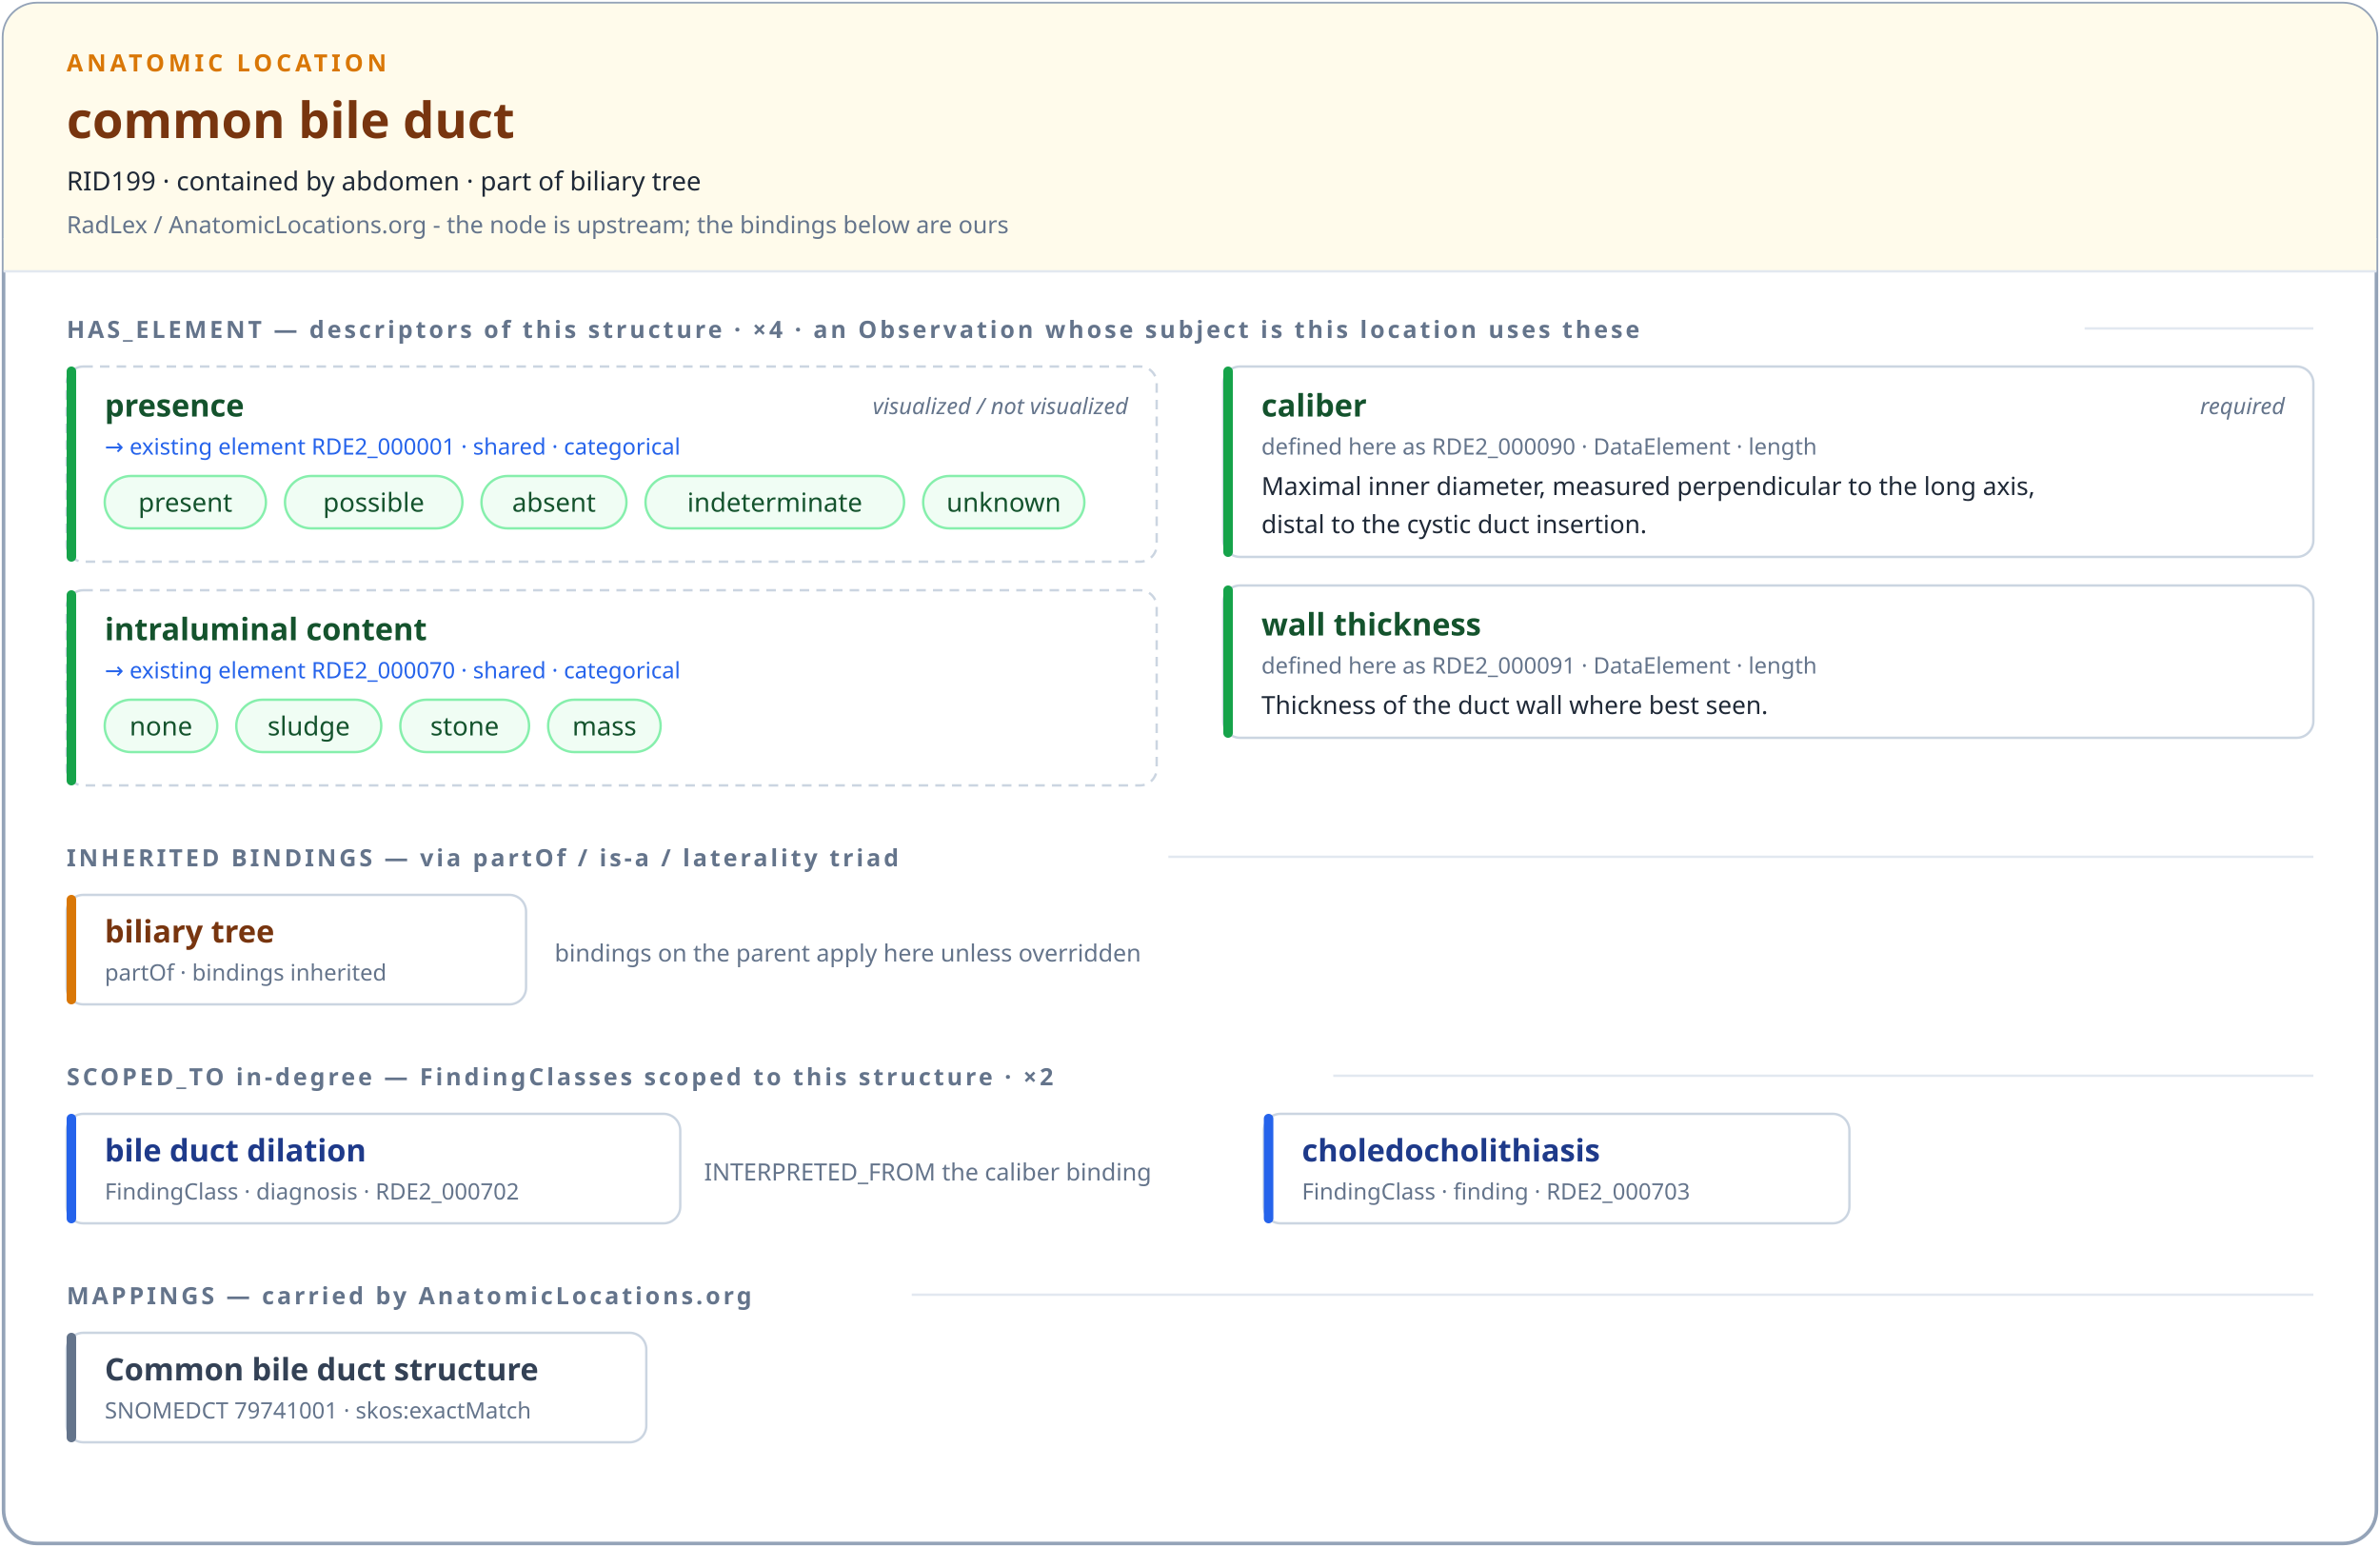
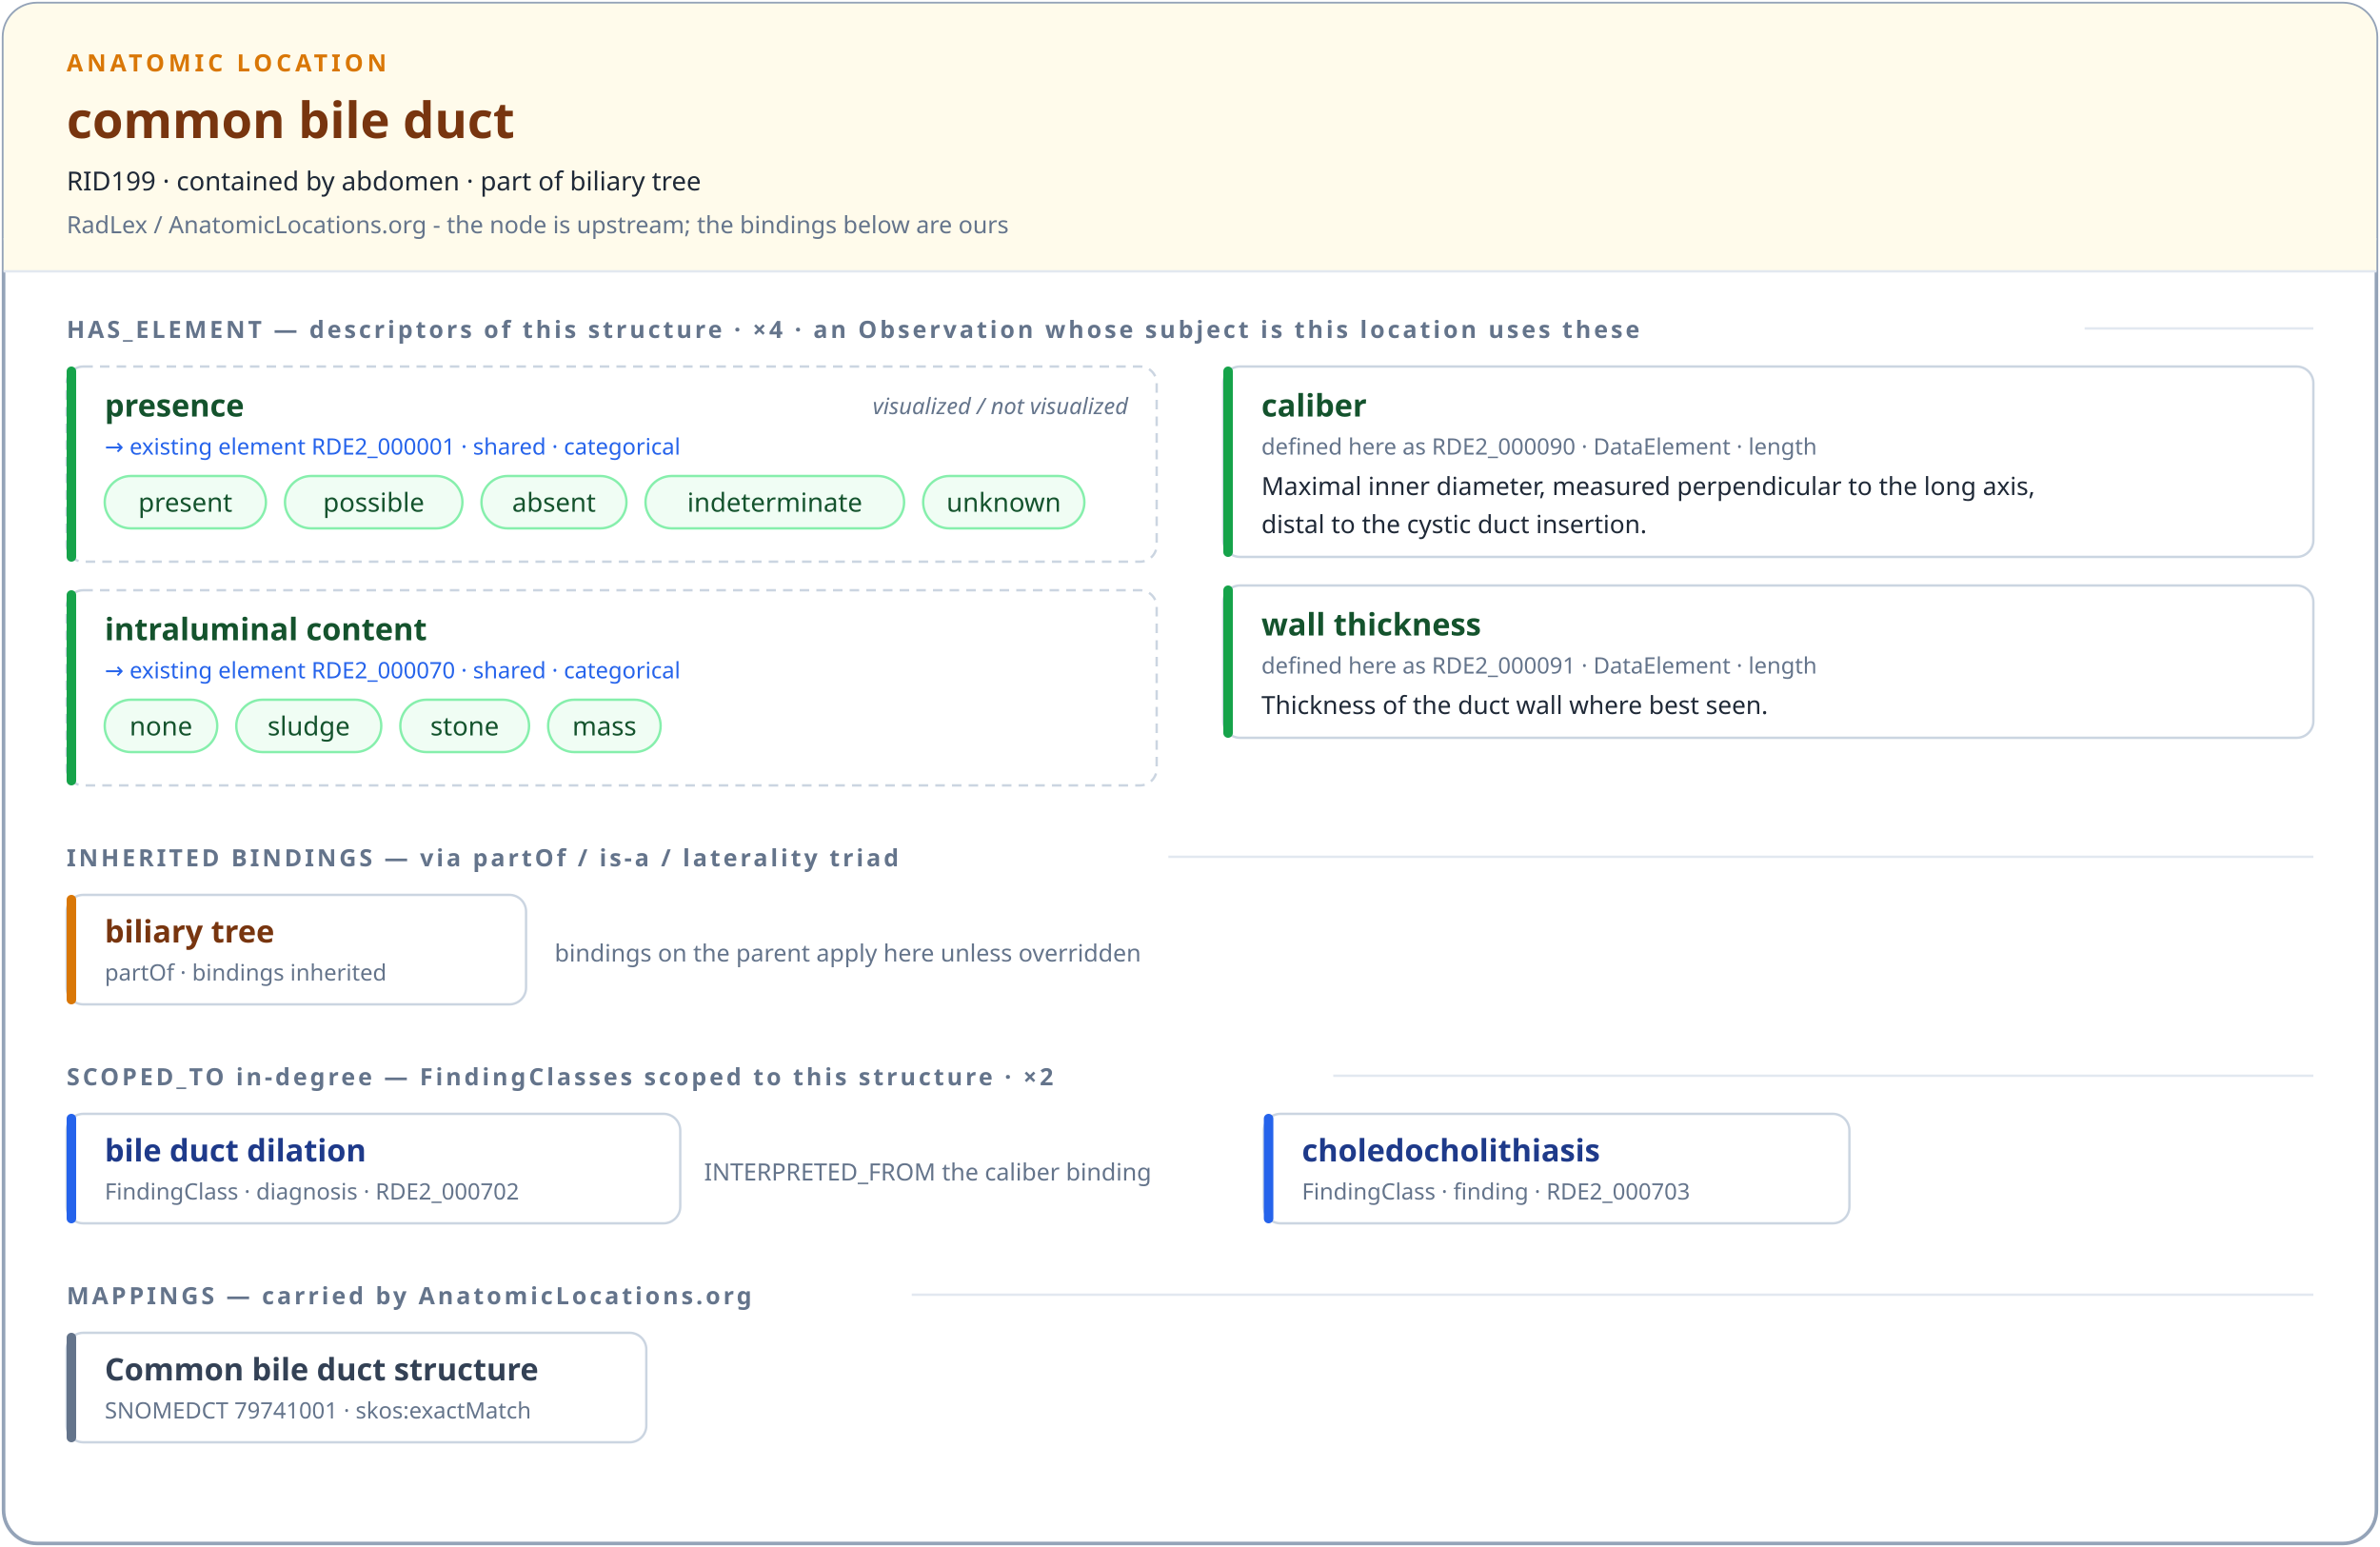
<svg xmlns="http://www.w3.org/2000/svg" viewBox="0 0 1000 650" font-family="system-ui, sans-serif" role="img" aria-label="AnatomicLocation common bile duct">
  <rect width="1000" height="650" fill="#ffffff" />
  <rect x="1.5" y="1.5" width="997" height="647" rx="14" fill="#ffffff" stroke="#94a3b8" stroke-width="1.5" />
  <rect x="1.5" y="1.5" width="997" height="112" rx="14" fill="#fffbeb" />
  <rect x="1.5" y="100" width="997" height="14" fill="#fffbeb" />
  <line x1="1.5" y1="114" x2="998.5" y2="114" stroke="#e2e8f0" />
  <text x="28" y="30" font-size="10" letter-spacing="1.6" font-weight="700" fill="#d97706">ANATOMIC LOCATION</text>
  <text x="28" y="58" font-size="21" font-weight="700" fill="#78350f">common bile duct</text>
  <text x="28" y="80" font-size="11" fill="#1f2937">RID199 · contained by abdomen · part of biliary tree</text>
  <text x="28" y="98" font-size="10" fill="#64748b">RadLex / AnatomicLocations.org - the node is upstream; the bindings below are ours</text>
  <g transform="translate(0,132)">
    <text x="28" y="10" font-size="10" letter-spacing="1.2" font-weight="600" fill="#64748b">HAS_ELEMENT — descriptors of this structure · ×4 · an Observation whose subject is this location uses these</text>
    <line x1="875.9" y1="6" x2="972" y2="6" stroke="#e2e8f0" stroke-width="1" />
    <rect x="28" y="22" width="458" height="82" rx="7" fill="#ffffff" stroke="#cbd5e1" stroke-dasharray="4 3" />
    <rect x="28" y="22" width="4" height="82" rx="2" fill="#16a34a" />
    <text x="44" y="43" font-size="13" font-weight="600" fill="#14532d">presence</text>
    <text x="44" y="59" font-size="9.5" fill="#2563eb">→ existing element RDE2_000001 · shared · categorical</text>
    <text x="474" y="42" text-anchor="end" font-size="9.5" font-style="italic" fill="#64748b">visualized / not visualized</text>
    <rect x="44" y="68" width="67.74" height="22" rx="11" fill="#f0fdf4" stroke="#86efac" />
    <text x="77.87" y="83" text-anchor="middle" font-size="11" fill="#14532d">present</text>
    <rect x="119.74" y="68" width="74.56" height="22" rx="11" fill="#f0fdf4" stroke="#86efac" />
    <text x="157.02" y="83" text-anchor="middle" font-size="11" fill="#14532d">possible</text>
    <rect x="202.3" y="68" width="60.92" height="22" rx="11" fill="#f0fdf4" stroke="#86efac" />
    <text x="232.76" y="83" text-anchor="middle" font-size="11" fill="#14532d">absent</text>
    <rect x="271.22" y="68" width="108.66" height="22" rx="11" fill="#f0fdf4" stroke="#86efac" />
    <text x="325.55" y="83" text-anchor="middle" font-size="11" fill="#14532d">indeterminate</text>
    <rect x="387.88" y="68" width="67.74" height="22" rx="11" fill="#f0fdf4" stroke="#86efac" />
    <text x="421.75" y="83" text-anchor="middle" font-size="11" fill="#14532d">unknown</text>
    <rect x="514" y="22" width="458" height="80" rx="7" fill="#ffffff" stroke="#cbd5e1" />
    <rect x="514" y="22" width="4" height="80" rx="2" fill="#16a34a" />
    <text x="530" y="43" font-size="13" font-weight="600" fill="#14532d">caliber</text>
    <text x="530" y="59" font-size="9.5" fill="#64748b">defined here as RDE2_000090 · DataElement · length</text>
    <text x="530" y="76" font-size="10.5" fill="#1f2937">Maximal inner diameter, measured perpendicular to the long axis,</text>
    <text x="530" y="92" font-size="10.5" fill="#1f2937">distal to the cystic duct insertion.</text>
-     <text x="960" y="42" text-anchor="end" font-size="9.5" font-style="italic" fill="#64748b">required</text>
    <rect x="514" y="114" width="458" height="64" rx="7" fill="#ffffff" stroke="#cbd5e1" />
    <rect x="514" y="114" width="4" height="64" rx="2" fill="#16a34a" />
    <text x="530" y="135" font-size="13" font-weight="600" fill="#14532d">wall thickness</text>
    <text x="530" y="151" font-size="9.5" fill="#64748b">defined here as RDE2_000091 · DataElement · length</text>
    <text x="530" y="168" font-size="10.5" fill="#1f2937">Thickness of the duct wall where best seen.</text>
    <rect x="28" y="116" width="458" height="82" rx="7" fill="#ffffff" stroke="#cbd5e1" stroke-dasharray="4 3" />
    <rect x="28" y="116" width="4" height="82" rx="2" fill="#16a34a" />
    <text x="44" y="137" font-size="13" font-weight="600" fill="#14532d">intraluminal content</text>
    <text x="44" y="153" font-size="9.5" fill="#2563eb">→ existing element RDE2_000070 · shared · categorical</text>
    <rect x="44" y="162" width="47.28" height="22" rx="11" fill="#f0fdf4" stroke="#86efac" />
    <text x="67.64" y="177" text-anchor="middle" font-size="11" fill="#14532d">none</text>
    <rect x="99.28" y="162" width="60.92" height="22" rx="11" fill="#f0fdf4" stroke="#86efac" />
    <text x="129.74" y="177" text-anchor="middle" font-size="11" fill="#14532d">sludge</text>
    <rect x="168.2" y="162" width="54.1" height="22" rx="11" fill="#f0fdf4" stroke="#86efac" />
    <text x="195.25" y="177" text-anchor="middle" font-size="11" fill="#14532d">stone</text>
    <rect x="230.3" y="162" width="47.28" height="22" rx="11" fill="#f0fdf4" stroke="#86efac" />
    <text x="253.94" y="177" text-anchor="middle" font-size="11" fill="#14532d">mass</text>
  </g>
  <g transform="translate(0,132)">
    <text x="28" y="232" font-size="10" letter-spacing="1.2" font-weight="600" fill="#64748b">INHERITED BINDINGS — via partOf / is-a / laterality triad</text>
    <line x1="490.9" y1="228" x2="972" y2="228" stroke="#e2e8f0" stroke-width="1" />
    <rect x="28" y="244" width="193.03" height="46" rx="7" fill="#ffffff" stroke="#cbd5e1" />
    <rect x="28" y="244" width="4" height="46" rx="2" fill="#d97706" />
    <text x="44" y="264" font-size="13" font-weight="600" fill="#78350f">biliary tree</text>
    <text x="44" y="280" font-size="9.5" fill="#64748b">partOf · bindings inherited</text>
    <text x="233.03" y="272" font-size="10" fill="#64748b">bindings on the parent apply here unless overridden</text>
  </g>
  <g transform="translate(0,132)">
    <text x="28" y="324" font-size="10" letter-spacing="1.2" font-weight="600" fill="#64748b">SCOPED_TO in-degree — FindingClasses scoped to this structure · ×2</text>
    <line x1="560.2" y1="320" x2="972" y2="320" stroke="#e2e8f0" stroke-width="1" />
    <rect x="28" y="336" width="257.82" height="46" rx="7" fill="#ffffff" stroke="#cbd5e1" />
    <rect x="28" y="336" width="4" height="46" rx="2" fill="#2563eb" />
    <text x="44" y="356" font-size="13" font-weight="600" fill="#1e3a8a">bile duct dilation</text>
    <text x="44" y="372" font-size="9.5" fill="#64748b">FindingClass · diagnosis · RDE2_000702</text>
    <text x="295.82" y="364" font-size="10" fill="#64748b">INTERPRETED_FROM the caliber binding</text>
    <rect x="531.02" y="336" width="246.04" height="46" rx="7" fill="#ffffff" stroke="#cbd5e1" />
    <rect x="531.02" y="336" width="4" height="46" rx="2" fill="#2563eb" />
    <text x="547.02" y="356" font-size="13" font-weight="600" fill="#1e3a8a">choledocholithiasis</text>
    <text x="547.02" y="372" font-size="9.5" fill="#64748b">FindingClass · finding · RDE2_000703</text>
  </g>
  <g transform="translate(0,132)">
    <text x="28" y="416" font-size="10" letter-spacing="1.2" font-weight="600" fill="#64748b">MAPPINGS — carried by AnatomicLocations.org</text>
    <line x1="383.1" y1="412" x2="972" y2="412" stroke="#e2e8f0" stroke-width="1" />
    <rect x="28" y="428" width="243.56" height="46" rx="7" fill="#ffffff" stroke="#cbd5e1" />
    <rect x="28" y="428" width="4" height="46" rx="2" fill="#64748b" />
    <text x="44" y="448" font-size="13" font-weight="600" fill="#334155">Common bile duct structure</text>
    <text x="44" y="464" font-size="9.5" fill="#64748b">SNOMEDCT 79741001 · skos:exactMatch</text>
  </g>
</svg>
